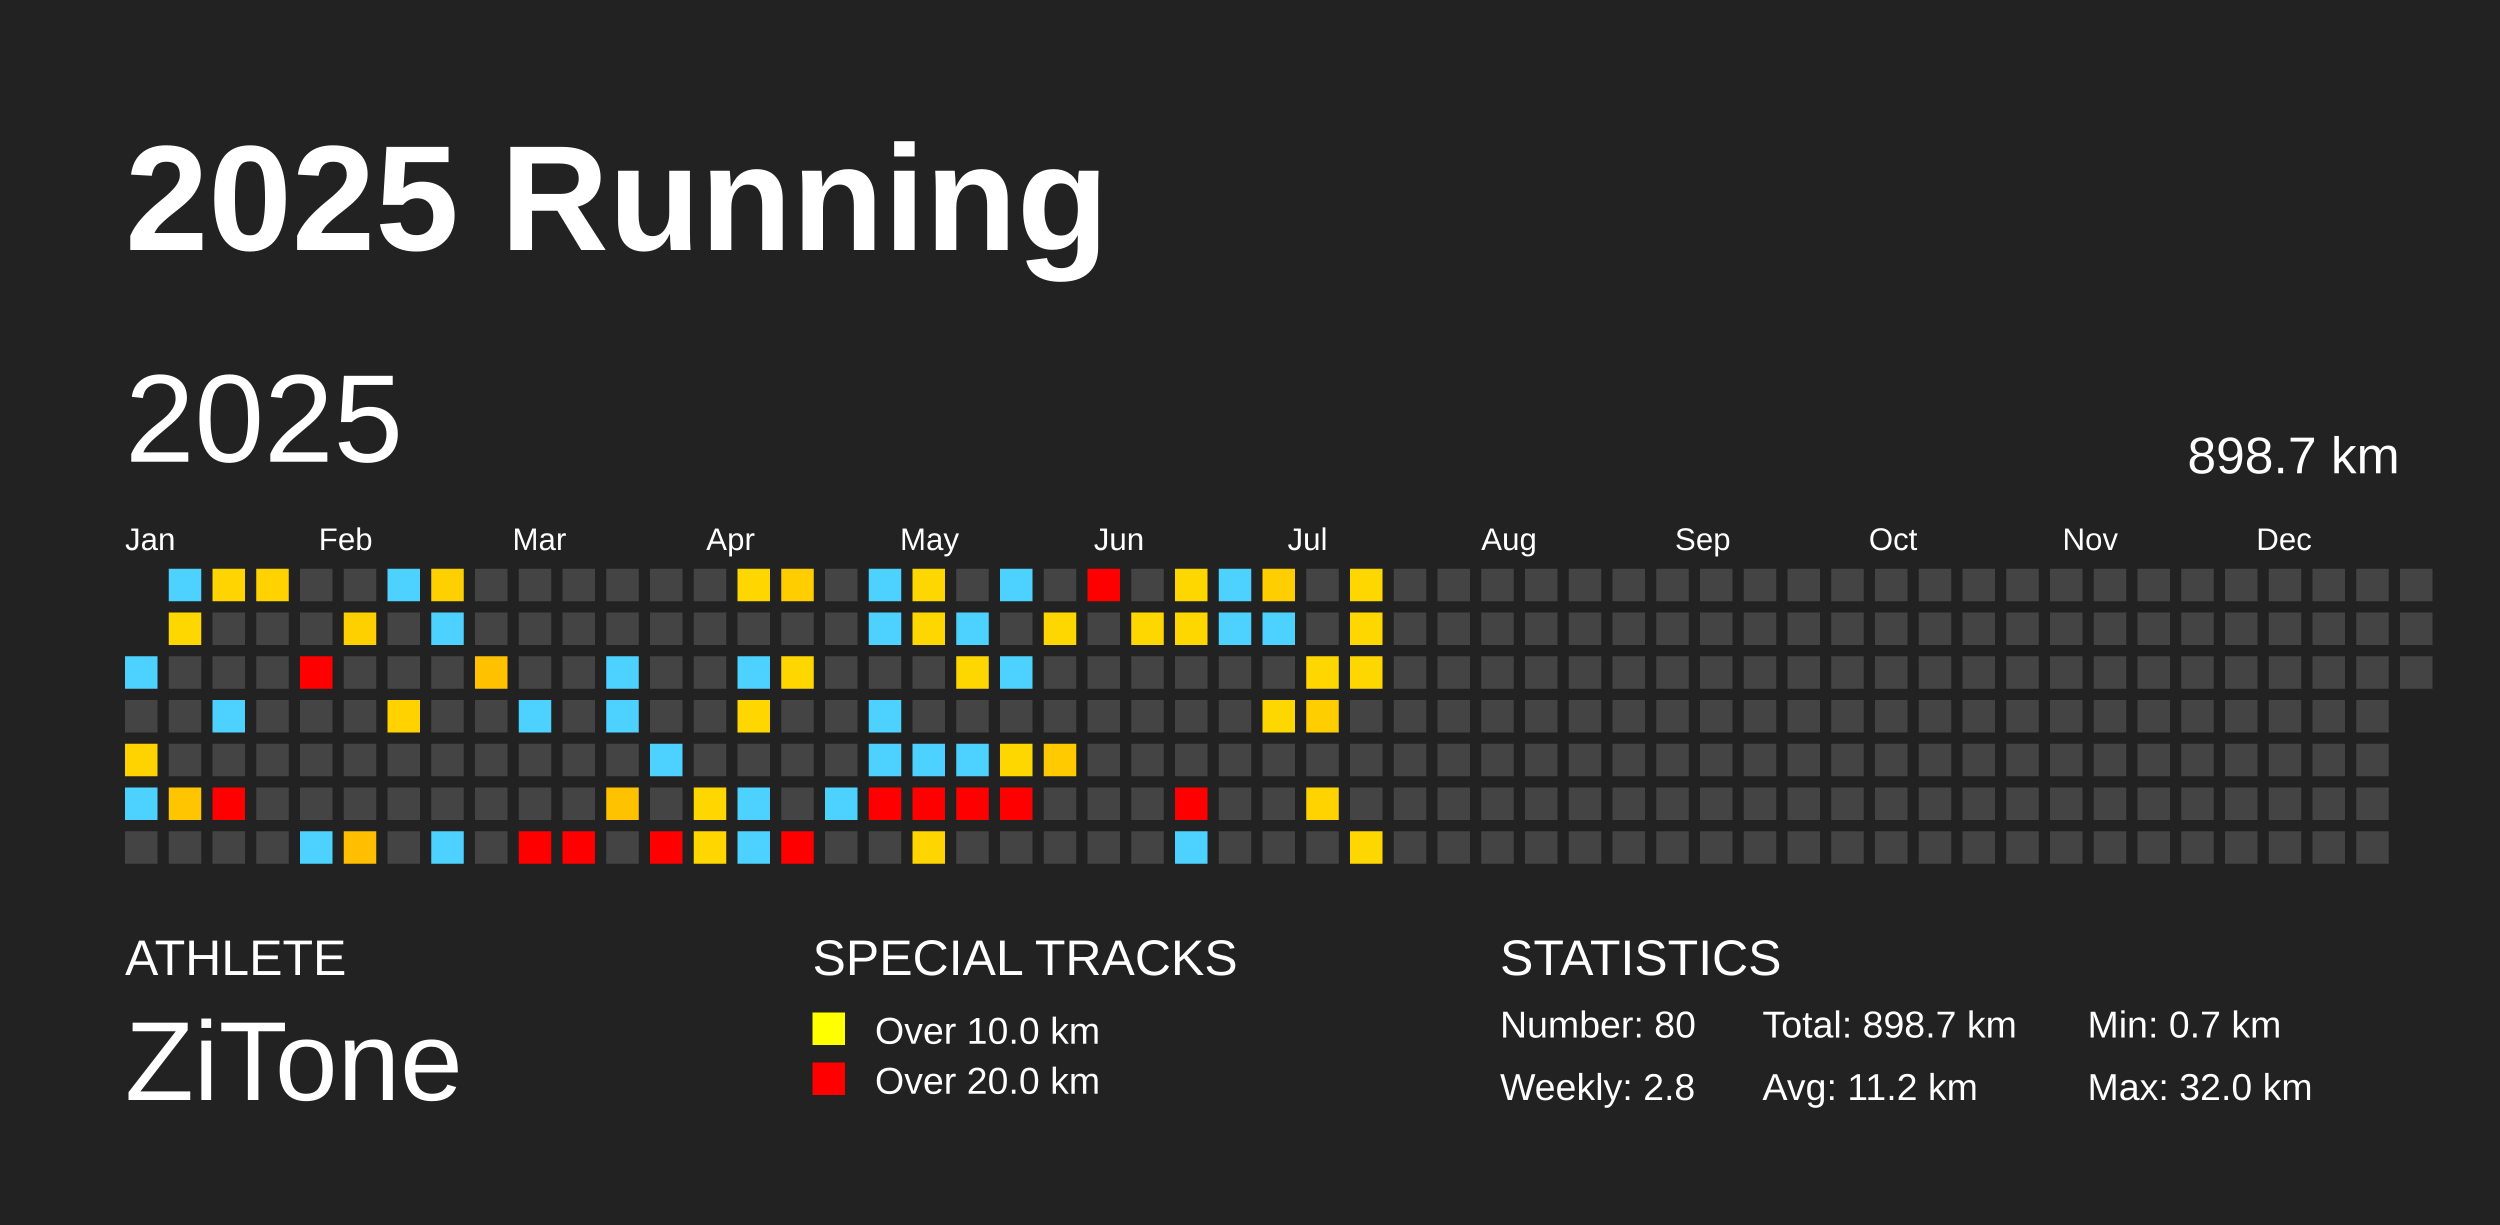
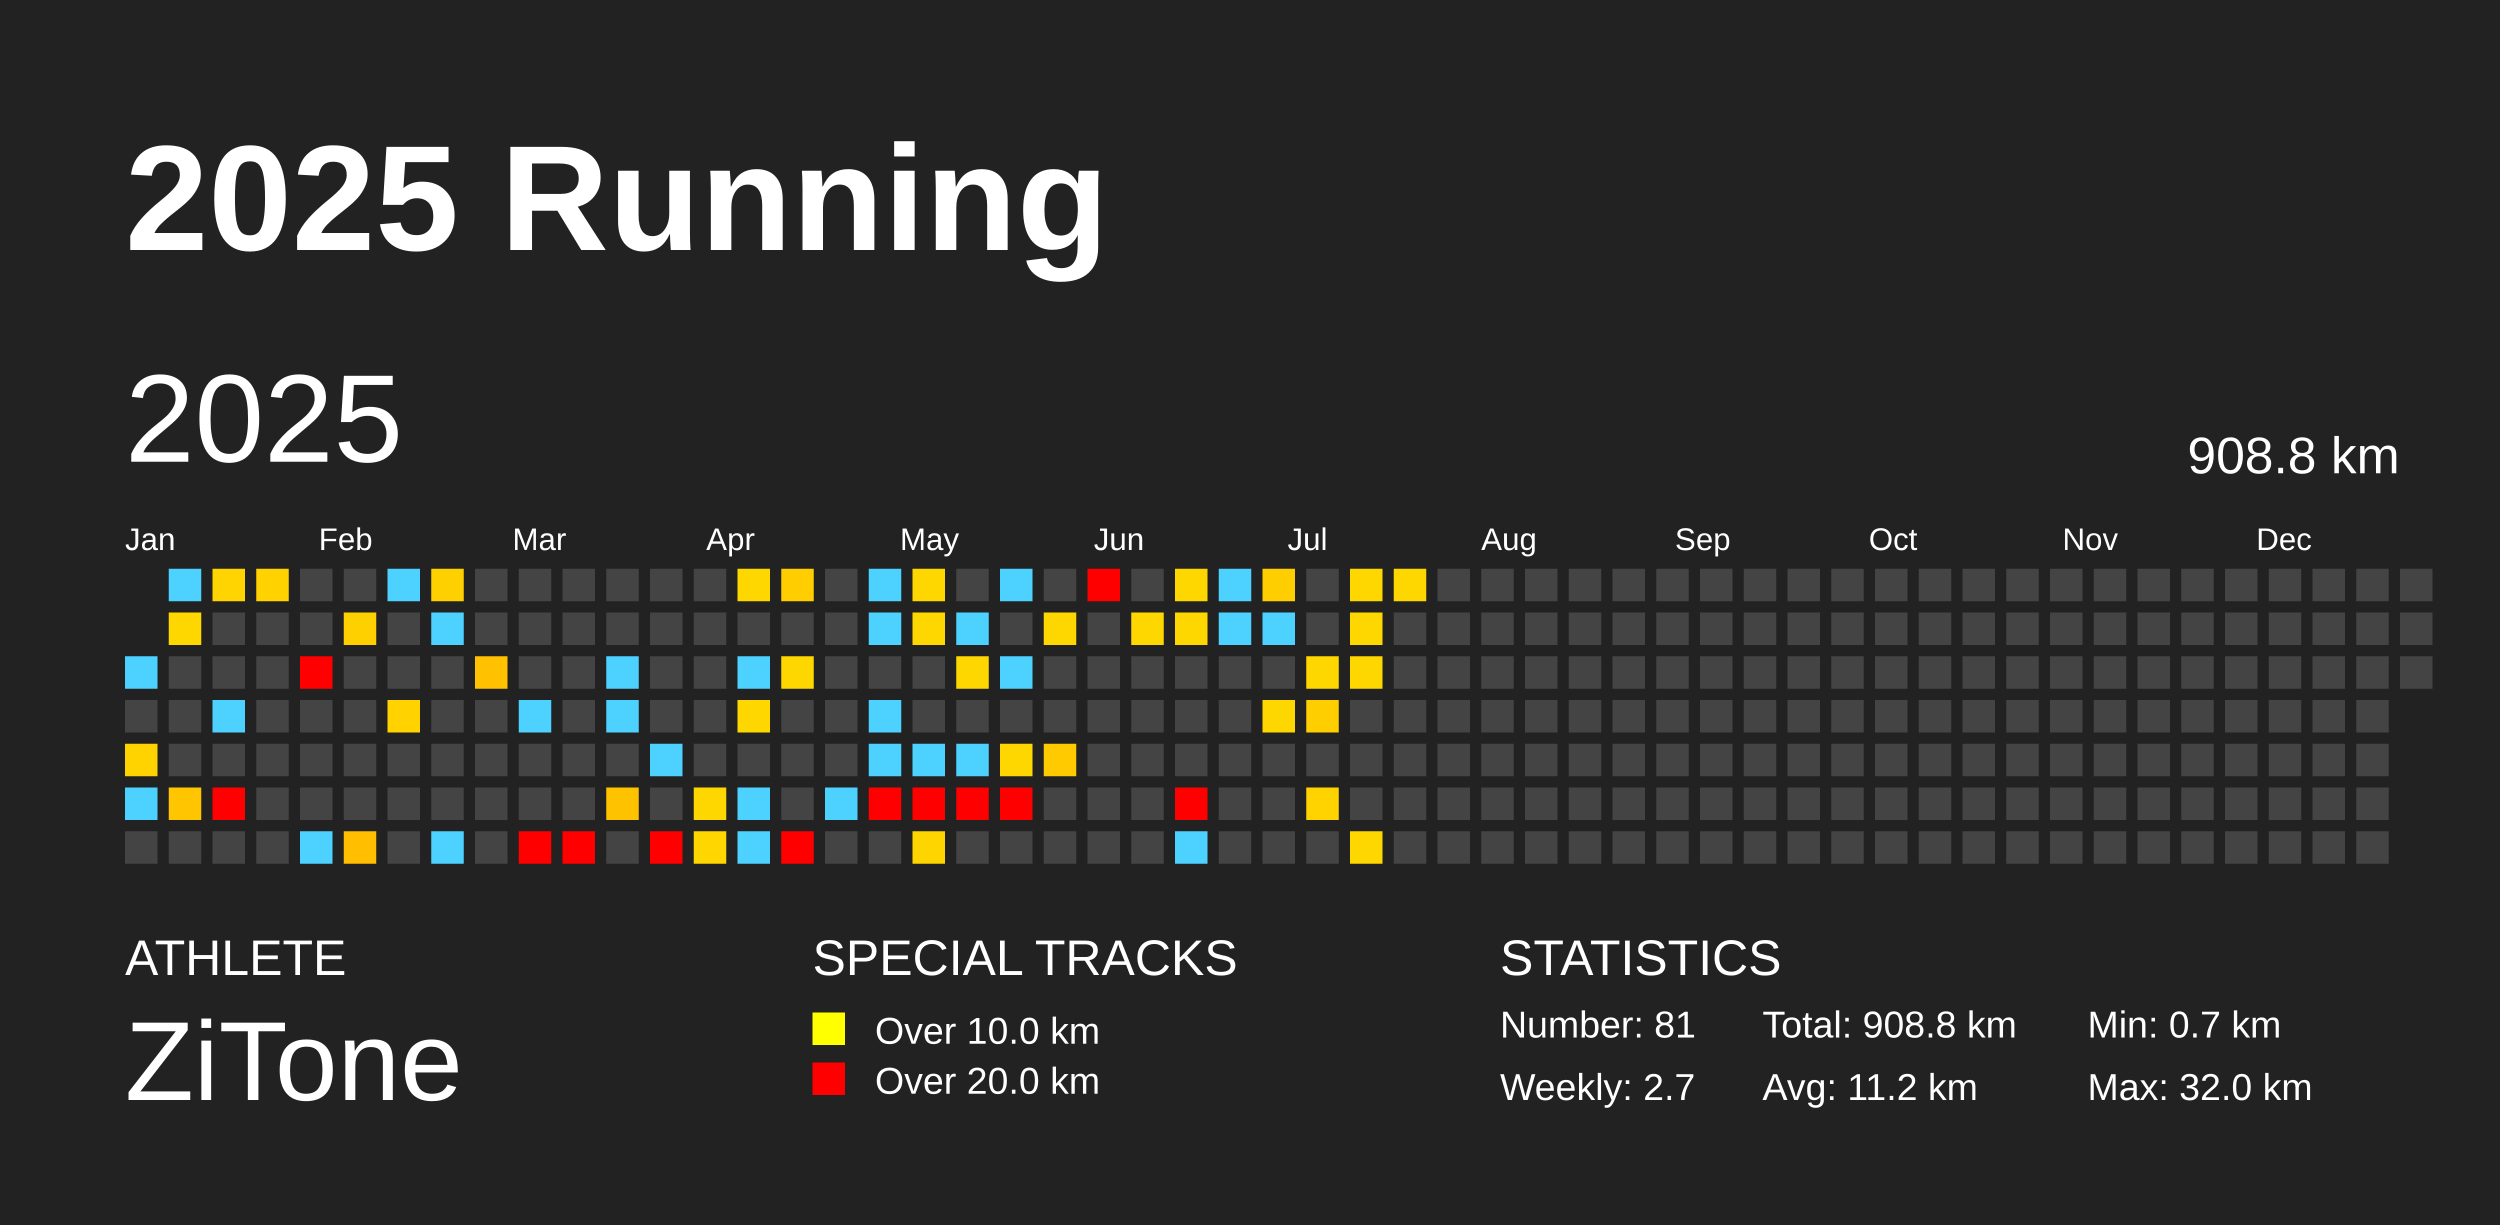
<svg xmlns="http://www.w3.org/2000/svg" baseProfile="full" height="98mm" version="1.1" viewBox="0,0,200,98" width="200mm">
  <defs />
  <rect fill="#222222" height="98" width="200" x="0" y="0" />
  <text fill="#FFFFFF" style="font-size:12px; font-family:Arial; font-weight:bold;" x="10" y="20">2025 Running</text>
  <text fill="#FFFFFF" style="font-size:4px; font-family:Arial" x="10" y="78">ATHLETE</text>
  <text fill="#FFFFFF" style="font-size:9px; font-family:Arial" x="10" y="88">ZiTone</text>
  <text fill="#FFFFFF" style="font-size:4px; font-family:Arial" x="65" y="78">SPECIAL TRACKS</text>
  <rect fill="yellow" height="2.6" width="2.6" x="65" y="81" />
  <text fill="#FFFFFF" style="font-size:3px; font-family:Arial" x="70" y="83.5">Over 10.0 km</text>
  <rect fill="red" height="2.6" width="2.6" x="65" y="85" />
  <text fill="#FFFFFF" style="font-size:3px; font-family:Arial" x="70" y="87.5">Over 20.0 km</text>
  <text fill="#FFFFFF" style="font-size:4px; font-family:Arial" x="120" y="78">STATISTICS</text>
-   <text fill="#FFFFFF" style="font-size:3px; font-family:Arial" x="120" y="83">Number: 80</text>
-   <text fill="#FFFFFF" style="font-size:3px; font-family:Arial" x="120" y="88">Weekly: 2.8</text>
-   <text fill="#FFFFFF" style="font-size:3px; font-family:Arial" x="141" y="83">Total: 898.7 km</text>
+   <text fill="#FFFFFF" style="font-size:3px; font-family:Arial" x="120" y="83">Number: 81</text>
+   <text fill="#FFFFFF" style="font-size:3px; font-family:Arial" x="120" y="88">Weekly: 2.7</text>
+   <text fill="#FFFFFF" style="font-size:3px; font-family:Arial" x="141" y="83">Total: 908.8 km</text>
  <text fill="#FFFFFF" style="font-size:3px; font-family:Arial" x="141" y="88">Avg: 11.2 km</text>
  <text fill="#FFFFFF" style="font-size:3px; font-family:Arial" x="167" y="83">Min: 0.7 km</text>
  <text fill="#FFFFFF" style="font-size:3px; font-family:Arial" x="167" y="88">Max: 32.0 km</text>
  <text dominant-baseline="hanging" fill="#FFFFFF" style="font-size:10.0px; font-family:Arial;" x="10" y="30">2025</text>
-   <text dominant-baseline="hanging" fill="#FFFFFF" style="font-size:4.125px; font-family:Arial;" x="175" y="35">898.7 km</text>
+   <text dominant-baseline="hanging" fill="#FFFFFF" style="font-size:4.125px; font-family:Arial;" x="175" y="35">908.8 km</text>
  <text fill="#FFFFFF" style="font-size:2.5px; font-family:Arial" x="10.0" y="44">Jan</text>
  <text fill="#FFFFFF" style="font-size:2.5px; font-family:Arial" x="25.5" y="44">Feb</text>
  <text fill="#FFFFFF" style="font-size:2.5px; font-family:Arial" x="41.0" y="44">Mar</text>
  <text fill="#FFFFFF" style="font-size:2.5px; font-family:Arial" x="56.5" y="44">Apr</text>
  <text fill="#FFFFFF" style="font-size:2.5px; font-family:Arial" x="72.0" y="44">May</text>
  <text fill="#FFFFFF" style="font-size:2.5px; font-family:Arial" x="87.5" y="44">Jun</text>
  <text fill="#FFFFFF" style="font-size:2.5px; font-family:Arial" x="103.0" y="44">Jul</text>
  <text fill="#FFFFFF" style="font-size:2.5px; font-family:Arial" x="118.5" y="44">Aug</text>
  <text fill="#FFFFFF" style="font-size:2.5px; font-family:Arial" x="134.0" y="44">Sep</text>
  <text fill="#FFFFFF" style="font-size:2.5px; font-family:Arial" x="149.5" y="44">Oct</text>
  <text fill="#FFFFFF" style="font-size:2.5px; font-family:Arial" x="165.0" y="44">Nov</text>
  <text fill="#FFFFFF" style="font-size:2.5px; font-family:Arial" x="180.5" y="44">Dec</text>
  <rect fill="#4dd2ff" height="2.6" width="2.6" x="10.0" y="52.5" />
  <rect fill="#444444" height="2.6" width="2.6" x="10.0" y="56.0" />
  <rect fill="#ffd300" height="2.6" width="2.6" x="10.0" y="59.5" />
  <rect fill="#4dd2ff" height="2.6" width="2.6" x="10.0" y="63.0" />
  <rect fill="#444444" height="2.6" width="2.6" x="10.0" y="66.5" />
  <rect fill="#4dd2ff" height="2.6" width="2.6" x="13.5" y="45.5" />
  <rect fill="#ffd700" height="2.6" width="2.6" x="13.5" y="49.0" />
  <rect fill="#444444" height="2.6" width="2.6" x="13.5" y="52.5" />
  <rect fill="#444444" height="2.6" width="2.6" x="13.5" y="56.0" />
  <rect fill="#444444" height="2.6" width="2.6" x="13.5" y="59.5" />
  <rect fill="#ffc500" height="2.6" width="2.6" x="13.5" y="63.0" />
  <rect fill="#444444" height="2.6" width="2.6" x="13.5" y="66.5" />
  <rect fill="#ffd400" height="2.6" width="2.6" x="17.0" y="45.5" />
  <rect fill="#444444" height="2.6" width="2.6" x="17.0" y="49.0" />
  <rect fill="#444444" height="2.6" width="2.6" x="17.0" y="52.5" />
  <rect fill="#4dd2ff" height="2.6" width="2.6" x="17.0" y="56.0" />
  <rect fill="#444444" height="2.6" width="2.6" x="17.0" y="59.5" />
  <rect fill="red" height="2.6" width="2.6" x="17.0" y="63.0" />
  <rect fill="#444444" height="2.6" width="2.6" x="17.0" y="66.5" />
  <rect fill="#ffd200" height="2.6" width="2.6" x="20.5" y="45.5" />
  <rect fill="#444444" height="2.6" width="2.6" x="20.5" y="49.0" />
  <rect fill="#444444" height="2.6" width="2.6" x="20.5" y="52.5" />
  <rect fill="#444444" height="2.6" width="2.6" x="20.5" y="56.0" />
  <rect fill="#444444" height="2.6" width="2.6" x="20.5" y="59.5" />
  <rect fill="#444444" height="2.6" width="2.6" x="20.5" y="63.0" />
  <rect fill="#444444" height="2.6" width="2.6" x="20.5" y="66.5" />
  <rect fill="#444444" height="2.6" width="2.6" x="24.0" y="45.5" />
  <rect fill="#444444" height="2.6" width="2.6" x="24.0" y="49.0" />
  <rect fill="red" height="2.6" width="2.6" x="24.0" y="52.5" />
  <rect fill="#444444" height="2.6" width="2.6" x="24.0" y="56.0" />
  <rect fill="#444444" height="2.6" width="2.6" x="24.0" y="59.5" />
  <rect fill="#444444" height="2.6" width="2.6" x="24.0" y="63.0" />
  <rect fill="#4dd2ff" height="2.6" width="2.6" x="24.0" y="66.5" />
  <rect fill="#444444" height="2.6" width="2.6" x="27.5" y="45.5" />
  <rect fill="#ffd000" height="2.6" width="2.6" x="27.5" y="49.0" />
  <rect fill="#444444" height="2.6" width="2.6" x="27.5" y="52.5" />
  <rect fill="#444444" height="2.6" width="2.6" x="27.5" y="56.0" />
  <rect fill="#444444" height="2.6" width="2.6" x="27.5" y="59.5" />
  <rect fill="#444444" height="2.6" width="2.6" x="27.5" y="63.0" />
  <rect fill="#ffbe00" height="2.6" width="2.6" x="27.5" y="66.5" />
  <rect fill="#4dd2ff" height="2.6" width="2.6" x="31.0" y="45.5" />
  <rect fill="#444444" height="2.6" width="2.6" x="31.0" y="49.0" />
  <rect fill="#444444" height="2.6" width="2.6" x="31.0" y="52.5" />
  <rect fill="#ffd200" height="2.6" width="2.6" x="31.0" y="56.0" />
  <rect fill="#444444" height="2.6" width="2.6" x="31.0" y="59.5" />
  <rect fill="#444444" height="2.6" width="2.6" x="31.0" y="63.0" />
  <rect fill="#444444" height="2.6" width="2.6" x="31.0" y="66.5" />
  <rect fill="#ffd000" height="2.6" width="2.6" x="34.5" y="45.5" />
  <rect fill="#4dd2ff" height="2.6" width="2.6" x="34.5" y="49.0" />
  <rect fill="#444444" height="2.6" width="2.6" x="34.5" y="52.5" />
  <rect fill="#444444" height="2.6" width="2.6" x="34.5" y="56.0" />
  <rect fill="#444444" height="2.6" width="2.6" x="34.5" y="59.5" />
  <rect fill="#444444" height="2.6" width="2.6" x="34.5" y="63.0" />
  <rect fill="#4dd2ff" height="2.6" width="2.6" x="34.5" y="66.5" />
  <rect fill="#444444" height="2.6" width="2.6" x="38.0" y="45.5" />
  <rect fill="#444444" height="2.6" width="2.6" x="38.0" y="49.0" />
  <rect fill="#ffc100" height="2.6" width="2.6" x="38.0" y="52.5" />
  <rect fill="#444444" height="2.6" width="2.6" x="38.0" y="56.0" />
  <rect fill="#444444" height="2.6" width="2.6" x="38.0" y="59.5" />
  <rect fill="#444444" height="2.6" width="2.6" x="38.0" y="63.0" />
  <rect fill="#444444" height="2.6" width="2.6" x="38.0" y="66.5" />
  <rect fill="#444444" height="2.6" width="2.6" x="41.5" y="45.5" />
  <rect fill="#444444" height="2.6" width="2.6" x="41.5" y="49.0" />
  <rect fill="#444444" height="2.6" width="2.6" x="41.5" y="52.5" />
  <rect fill="#4dd2ff" height="2.6" width="2.6" x="41.5" y="56.0" />
  <rect fill="#444444" height="2.6" width="2.6" x="41.5" y="59.5" />
  <rect fill="#444444" height="2.6" width="2.6" x="41.5" y="63.0" />
  <rect fill="red" height="2.6" width="2.6" x="41.5" y="66.5" />
  <rect fill="#444444" height="2.6" width="2.6" x="45.0" y="45.5" />
  <rect fill="#444444" height="2.6" width="2.6" x="45.0" y="49.0" />
  <rect fill="#444444" height="2.6" width="2.6" x="45.0" y="52.5" />
  <rect fill="#444444" height="2.6" width="2.6" x="45.0" y="56.0" />
  <rect fill="#444444" height="2.6" width="2.6" x="45.0" y="59.5" />
  <rect fill="#444444" height="2.6" width="2.6" x="45.0" y="63.0" />
  <rect fill="red" height="2.6" width="2.6" x="45.0" y="66.5" />
  <rect fill="#444444" height="2.6" width="2.6" x="48.5" y="45.5" />
  <rect fill="#444444" height="2.6" width="2.6" x="48.5" y="49.0" />
  <rect fill="#4dd2ff" height="2.6" width="2.6" x="48.5" y="52.5" />
  <rect fill="#4dd2ff" height="2.6" width="2.6" x="48.5" y="56.0" />
  <rect fill="#444444" height="2.6" width="2.6" x="48.5" y="59.5" />
  <rect fill="#ffc200" height="2.6" width="2.6" x="48.5" y="63.0" />
  <rect fill="#444444" height="2.6" width="2.6" x="48.5" y="66.5" />
  <rect fill="#444444" height="2.6" width="2.6" x="52.0" y="45.5" />
  <rect fill="#444444" height="2.6" width="2.6" x="52.0" y="49.0" />
  <rect fill="#444444" height="2.6" width="2.6" x="52.0" y="52.5" />
  <rect fill="#444444" height="2.6" width="2.6" x="52.0" y="56.0" />
  <rect fill="#4dd2ff" height="2.6" width="2.6" x="52.0" y="59.5" />
  <rect fill="#444444" height="2.6" width="2.6" x="52.0" y="63.0" />
  <rect fill="red" height="2.6" width="2.6" x="52.0" y="66.5" />
  <rect fill="#444444" height="2.6" width="2.6" x="55.5" y="45.5" />
  <rect fill="#444444" height="2.6" width="2.6" x="55.5" y="49.0" />
  <rect fill="#444444" height="2.6" width="2.6" x="55.5" y="52.5" />
  <rect fill="#444444" height="2.6" width="2.6" x="55.5" y="56.0" />
  <rect fill="#444444" height="2.6" width="2.6" x="55.5" y="59.5" />
  <rect fill="#ffd700" height="2.6" width="2.6" x="55.5" y="63.0" />
  <rect fill="#ffd600" height="2.6" width="2.6" x="55.5" y="66.5" />
  <rect fill="#ffd700" height="2.6" width="2.6" x="59.0" y="45.5" />
  <rect fill="#444444" height="2.6" width="2.6" x="59.0" y="49.0" />
  <rect fill="#4dd2ff" height="2.6" width="2.6" x="59.0" y="52.5" />
  <rect fill="#ffd700" height="2.6" width="2.6" x="59.0" y="56.0" />
  <rect fill="#444444" height="2.6" width="2.6" x="59.0" y="59.5" />
  <rect fill="#4dd2ff" height="2.6" width="2.6" x="59.0" y="63.0" />
  <rect fill="#4dd2ff" height="2.6" width="2.6" x="59.0" y="66.5" />
  <rect fill="#ffcd00" height="2.6" width="2.6" x="62.5" y="45.5" />
  <rect fill="#444444" height="2.6" width="2.6" x="62.5" y="49.0" />
  <rect fill="#ffd700" height="2.6" width="2.6" x="62.5" y="52.5" />
  <rect fill="#444444" height="2.6" width="2.6" x="62.5" y="56.0" />
  <rect fill="#444444" height="2.6" width="2.6" x="62.5" y="59.5" />
  <rect fill="#444444" height="2.6" width="2.6" x="62.5" y="63.0" />
  <rect fill="red" height="2.6" width="2.6" x="62.5" y="66.5" />
  <rect fill="#444444" height="2.6" width="2.6" x="66.0" y="45.5" />
  <rect fill="#444444" height="2.6" width="2.6" x="66.0" y="49.0" />
  <rect fill="#444444" height="2.6" width="2.6" x="66.0" y="52.5" />
  <rect fill="#444444" height="2.6" width="2.6" x="66.0" y="56.0" />
  <rect fill="#444444" height="2.6" width="2.6" x="66.0" y="59.5" />
  <rect fill="#4dd2ff" height="2.6" width="2.6" x="66.0" y="63.0" />
  <rect fill="#444444" height="2.6" width="2.6" x="66.0" y="66.5" />
  <rect fill="#4dd2ff" height="2.6" width="2.6" x="69.5" y="45.5" />
  <rect fill="#4dd2ff" height="2.6" width="2.6" x="69.5" y="49.0" />
  <rect fill="#444444" height="2.6" width="2.6" x="69.5" y="52.5" />
  <rect fill="#4dd2ff" height="2.6" width="2.6" x="69.5" y="56.0" />
  <rect fill="#4dd2ff" height="2.6" width="2.6" x="69.5" y="59.5" />
  <rect fill="red" height="2.6" width="2.6" x="69.5" y="63.0" />
  <rect fill="#444444" height="2.6" width="2.6" x="69.5" y="66.5" />
  <rect fill="#ffd700" height="2.6" width="2.6" x="73.0" y="45.5" />
  <rect fill="#ffd700" height="2.6" width="2.6" x="73.0" y="49.0" />
  <rect fill="#444444" height="2.6" width="2.6" x="73.0" y="52.5" />
  <rect fill="#444444" height="2.6" width="2.6" x="73.0" y="56.0" />
  <rect fill="#4dd2ff" height="2.6" width="2.6" x="73.0" y="59.5" />
  <rect fill="red" height="2.6" width="2.6" x="73.0" y="63.0" />
  <rect fill="#ffd500" height="2.6" width="2.6" x="73.0" y="66.5" />
  <rect fill="#444444" height="2.6" width="2.6" x="76.5" y="45.5" />
  <rect fill="#4dd2ff" height="2.6" width="2.6" x="76.5" y="49.0" />
  <rect fill="#ffd700" height="2.6" width="2.6" x="76.5" y="52.5" />
  <rect fill="#444444" height="2.6" width="2.6" x="76.5" y="56.0" />
  <rect fill="#4dd2ff" height="2.6" width="2.6" x="76.5" y="59.5" />
  <rect fill="red" height="2.6" width="2.6" x="76.5" y="63.0" />
  <rect fill="#444444" height="2.6" width="2.6" x="76.5" y="66.5" />
  <rect fill="#4dd2ff" height="2.6" width="2.6" x="80.0" y="45.5" />
  <rect fill="#444444" height="2.6" width="2.6" x="80.0" y="49.0" />
  <rect fill="#4dd2ff" height="2.6" width="2.6" x="80.0" y="52.5" />
  <rect fill="#444444" height="2.6" width="2.6" x="80.0" y="56.0" />
  <rect fill="#ffd700" height="2.6" width="2.6" x="80.0" y="59.5" />
  <rect fill="red" height="2.6" width="2.6" x="80.0" y="63.0" />
  <rect fill="#444444" height="2.6" width="2.6" x="80.0" y="66.5" />
  <rect fill="#444444" height="2.6" width="2.6" x="83.5" y="45.5" />
  <rect fill="#ffd700" height="2.6" width="2.6" x="83.5" y="49.0" />
  <rect fill="#444444" height="2.6" width="2.6" x="83.5" y="52.5" />
  <rect fill="#444444" height="2.6" width="2.6" x="83.5" y="56.0" />
  <rect fill="#ffcb00" height="2.6" width="2.6" x="83.5" y="59.5" />
  <rect fill="#444444" height="2.6" width="2.6" x="83.5" y="63.0" />
  <rect fill="#444444" height="2.6" width="2.6" x="83.5" y="66.5" />
  <rect fill="red" height="2.6" width="2.6" x="87.0" y="45.5" />
  <rect fill="#444444" height="2.6" width="2.6" x="87.0" y="49.0" />
  <rect fill="#444444" height="2.6" width="2.6" x="87.0" y="52.5" />
  <rect fill="#444444" height="2.6" width="2.6" x="87.0" y="56.0" />
  <rect fill="#444444" height="2.6" width="2.6" x="87.0" y="59.5" />
  <rect fill="#444444" height="2.6" width="2.6" x="87.0" y="63.0" />
  <rect fill="#444444" height="2.6" width="2.6" x="87.0" y="66.5" />
  <rect fill="#444444" height="2.6" width="2.6" x="90.5" y="45.5" />
  <rect fill="#ffd700" height="2.6" width="2.6" x="90.5" y="49.0" />
  <rect fill="#444444" height="2.6" width="2.6" x="90.5" y="52.5" />
  <rect fill="#444444" height="2.6" width="2.6" x="90.5" y="56.0" />
  <rect fill="#444444" height="2.6" width="2.6" x="90.5" y="59.5" />
  <rect fill="#444444" height="2.6" width="2.6" x="90.5" y="63.0" />
  <rect fill="#444444" height="2.6" width="2.6" x="90.5" y="66.5" />
  <rect fill="#ffd700" height="2.6" width="2.6" x="94.0" y="45.5" />
  <rect fill="#ffd700" height="2.6" width="2.6" x="94.0" y="49.0" />
  <rect fill="#444444" height="2.6" width="2.6" x="94.0" y="52.5" />
  <rect fill="#444444" height="2.6" width="2.6" x="94.0" y="56.0" />
  <rect fill="#444444" height="2.6" width="2.6" x="94.0" y="59.5" />
  <rect fill="red" height="2.6" width="2.6" x="94.0" y="63.0" />
  <rect fill="#4dd2ff" height="2.6" width="2.6" x="94.0" y="66.5" />
  <rect fill="#4dd2ff" height="2.6" width="2.6" x="97.5" y="45.5" />
  <rect fill="#4dd2ff" height="2.6" width="2.6" x="97.5" y="49.0" />
  <rect fill="#444444" height="2.6" width="2.6" x="97.5" y="52.5" />
  <rect fill="#444444" height="2.6" width="2.6" x="97.5" y="56.0" />
  <rect fill="#444444" height="2.6" width="2.6" x="97.5" y="59.5" />
  <rect fill="#444444" height="2.6" width="2.6" x="97.5" y="63.0" />
  <rect fill="#444444" height="2.6" width="2.6" x="97.5" y="66.5" />
  <rect fill="#ffce00" height="2.6" width="2.6" x="101.0" y="45.5" />
  <rect fill="#4dd2ff" height="2.6" width="2.6" x="101.0" y="49.0" />
  <rect fill="#444444" height="2.6" width="2.6" x="101.0" y="52.5" />
  <rect fill="#ffd700" height="2.6" width="2.6" x="101.0" y="56.0" />
  <rect fill="#444444" height="2.6" width="2.6" x="101.0" y="59.5" />
  <rect fill="#444444" height="2.6" width="2.6" x="101.0" y="63.0" />
  <rect fill="#444444" height="2.6" width="2.6" x="101.0" y="66.5" />
  <rect fill="#444444" height="2.6" width="2.6" x="104.5" y="45.5" />
  <rect fill="#444444" height="2.6" width="2.6" x="104.5" y="49.0" />
  <rect fill="#ffd700" height="2.6" width="2.6" x="104.5" y="52.5" />
  <rect fill="#ffce00" height="2.6" width="2.6" x="104.5" y="56.0" />
  <rect fill="#444444" height="2.6" width="2.6" x="104.5" y="59.5" />
  <rect fill="#ffd300" height="2.6" width="2.6" x="104.5" y="63.0" />
  <rect fill="#444444" height="2.6" width="2.6" x="104.5" y="66.5" />
  <rect fill="#ffd700" height="2.6" width="2.6" x="108.0" y="45.5" />
  <rect fill="#ffd700" height="2.6" width="2.6" x="108.0" y="49.0" />
  <rect fill="#ffd700" height="2.6" width="2.6" x="108.0" y="52.5" />
  <rect fill="#444444" height="2.6" width="2.6" x="108.0" y="56.0" />
  <rect fill="#444444" height="2.6" width="2.6" x="108.0" y="59.5" />
  <rect fill="#444444" height="2.6" width="2.6" x="108.0" y="63.0" />
  <rect fill="#ffd700" height="2.6" width="2.6" x="108.0" y="66.5" />
-   <rect fill="#444444" height="2.6" width="2.6" x="111.5" y="45.5" />
+   <rect fill="#ffd700" height="2.6" width="2.6" x="111.5" y="45.5" />
  <rect fill="#444444" height="2.6" width="2.6" x="111.5" y="49.0" />
  <rect fill="#444444" height="2.6" width="2.6" x="111.5" y="52.5" />
  <rect fill="#444444" height="2.6" width="2.6" x="111.5" y="56.0" />
  <rect fill="#444444" height="2.6" width="2.6" x="111.5" y="59.5" />
  <rect fill="#444444" height="2.6" width="2.6" x="111.5" y="63.0" />
  <rect fill="#444444" height="2.6" width="2.6" x="111.5" y="66.5" />
  <rect fill="#444444" height="2.6" width="2.6" x="115.0" y="45.5" />
  <rect fill="#444444" height="2.6" width="2.6" x="115.0" y="49.0" />
  <rect fill="#444444" height="2.6" width="2.6" x="115.0" y="52.5" />
  <rect fill="#444444" height="2.6" width="2.6" x="115.0" y="56.0" />
  <rect fill="#444444" height="2.6" width="2.6" x="115.0" y="59.5" />
  <rect fill="#444444" height="2.6" width="2.6" x="115.0" y="63.0" />
  <rect fill="#444444" height="2.6" width="2.6" x="115.0" y="66.5" />
  <rect fill="#444444" height="2.6" width="2.6" x="118.5" y="45.5" />
  <rect fill="#444444" height="2.6" width="2.6" x="118.5" y="49.0" />
  <rect fill="#444444" height="2.6" width="2.6" x="118.5" y="52.5" />
  <rect fill="#444444" height="2.6" width="2.6" x="118.5" y="56.0" />
  <rect fill="#444444" height="2.6" width="2.6" x="118.5" y="59.5" />
  <rect fill="#444444" height="2.6" width="2.6" x="118.5" y="63.0" />
  <rect fill="#444444" height="2.6" width="2.6" x="118.5" y="66.5" />
  <rect fill="#444444" height="2.6" width="2.6" x="122.0" y="45.5" />
  <rect fill="#444444" height="2.6" width="2.6" x="122.0" y="49.0" />
  <rect fill="#444444" height="2.6" width="2.6" x="122.0" y="52.5" />
  <rect fill="#444444" height="2.6" width="2.6" x="122.0" y="56.0" />
  <rect fill="#444444" height="2.6" width="2.6" x="122.0" y="59.5" />
  <rect fill="#444444" height="2.6" width="2.6" x="122.0" y="63.0" />
  <rect fill="#444444" height="2.6" width="2.6" x="122.0" y="66.5" />
  <rect fill="#444444" height="2.6" width="2.6" x="125.5" y="45.5" />
  <rect fill="#444444" height="2.6" width="2.6" x="125.5" y="49.0" />
  <rect fill="#444444" height="2.6" width="2.6" x="125.5" y="52.5" />
  <rect fill="#444444" height="2.6" width="2.6" x="125.5" y="56.0" />
  <rect fill="#444444" height="2.6" width="2.6" x="125.5" y="59.5" />
  <rect fill="#444444" height="2.6" width="2.6" x="125.5" y="63.0" />
  <rect fill="#444444" height="2.6" width="2.6" x="125.5" y="66.5" />
  <rect fill="#444444" height="2.6" width="2.6" x="129.0" y="45.5" />
  <rect fill="#444444" height="2.6" width="2.6" x="129.0" y="49.0" />
  <rect fill="#444444" height="2.6" width="2.6" x="129.0" y="52.5" />
  <rect fill="#444444" height="2.6" width="2.6" x="129.0" y="56.0" />
  <rect fill="#444444" height="2.6" width="2.6" x="129.0" y="59.5" />
  <rect fill="#444444" height="2.6" width="2.6" x="129.0" y="63.0" />
  <rect fill="#444444" height="2.6" width="2.6" x="129.0" y="66.5" />
  <rect fill="#444444" height="2.6" width="2.6" x="132.5" y="45.5" />
  <rect fill="#444444" height="2.6" width="2.6" x="132.5" y="49.0" />
  <rect fill="#444444" height="2.6" width="2.6" x="132.5" y="52.5" />
  <rect fill="#444444" height="2.6" width="2.6" x="132.5" y="56.0" />
  <rect fill="#444444" height="2.6" width="2.6" x="132.5" y="59.5" />
  <rect fill="#444444" height="2.6" width="2.6" x="132.5" y="63.0" />
  <rect fill="#444444" height="2.6" width="2.6" x="132.5" y="66.5" />
  <rect fill="#444444" height="2.6" width="2.6" x="136.0" y="45.5" />
  <rect fill="#444444" height="2.6" width="2.6" x="136.0" y="49.0" />
  <rect fill="#444444" height="2.6" width="2.6" x="136.0" y="52.5" />
  <rect fill="#444444" height="2.6" width="2.6" x="136.0" y="56.0" />
  <rect fill="#444444" height="2.6" width="2.6" x="136.0" y="59.5" />
  <rect fill="#444444" height="2.6" width="2.6" x="136.0" y="63.0" />
  <rect fill="#444444" height="2.6" width="2.6" x="136.0" y="66.5" />
  <rect fill="#444444" height="2.6" width="2.6" x="139.5" y="45.5" />
  <rect fill="#444444" height="2.6" width="2.6" x="139.5" y="49.0" />
  <rect fill="#444444" height="2.6" width="2.6" x="139.5" y="52.5" />
  <rect fill="#444444" height="2.6" width="2.6" x="139.5" y="56.0" />
  <rect fill="#444444" height="2.6" width="2.6" x="139.5" y="59.5" />
  <rect fill="#444444" height="2.6" width="2.6" x="139.5" y="63.0" />
  <rect fill="#444444" height="2.6" width="2.6" x="139.5" y="66.5" />
  <rect fill="#444444" height="2.6" width="2.6" x="143.0" y="45.5" />
  <rect fill="#444444" height="2.6" width="2.6" x="143.0" y="49.0" />
  <rect fill="#444444" height="2.6" width="2.6" x="143.0" y="52.5" />
  <rect fill="#444444" height="2.6" width="2.6" x="143.0" y="56.0" />
  <rect fill="#444444" height="2.6" width="2.6" x="143.0" y="59.5" />
  <rect fill="#444444" height="2.6" width="2.6" x="143.0" y="63.0" />
  <rect fill="#444444" height="2.6" width="2.6" x="143.0" y="66.5" />
  <rect fill="#444444" height="2.6" width="2.6" x="146.5" y="45.5" />
  <rect fill="#444444" height="2.6" width="2.6" x="146.5" y="49.0" />
  <rect fill="#444444" height="2.6" width="2.6" x="146.5" y="52.5" />
  <rect fill="#444444" height="2.6" width="2.6" x="146.5" y="56.0" />
  <rect fill="#444444" height="2.6" width="2.6" x="146.5" y="59.5" />
  <rect fill="#444444" height="2.6" width="2.6" x="146.5" y="63.0" />
  <rect fill="#444444" height="2.6" width="2.6" x="146.5" y="66.5" />
  <rect fill="#444444" height="2.6" width="2.6" x="150.0" y="45.5" />
  <rect fill="#444444" height="2.6" width="2.6" x="150.0" y="49.0" />
  <rect fill="#444444" height="2.6" width="2.6" x="150.0" y="52.5" />
  <rect fill="#444444" height="2.6" width="2.6" x="150.0" y="56.0" />
  <rect fill="#444444" height="2.6" width="2.6" x="150.0" y="59.5" />
  <rect fill="#444444" height="2.6" width="2.6" x="150.0" y="63.0" />
  <rect fill="#444444" height="2.6" width="2.6" x="150.0" y="66.5" />
  <rect fill="#444444" height="2.6" width="2.6" x="153.5" y="45.5" />
  <rect fill="#444444" height="2.6" width="2.6" x="153.5" y="49.0" />
  <rect fill="#444444" height="2.6" width="2.6" x="153.5" y="52.5" />
  <rect fill="#444444" height="2.6" width="2.6" x="153.5" y="56.0" />
  <rect fill="#444444" height="2.6" width="2.6" x="153.5" y="59.5" />
  <rect fill="#444444" height="2.6" width="2.6" x="153.5" y="63.0" />
  <rect fill="#444444" height="2.6" width="2.6" x="153.5" y="66.5" />
  <rect fill="#444444" height="2.6" width="2.6" x="157.0" y="45.5" />
  <rect fill="#444444" height="2.6" width="2.6" x="157.0" y="49.0" />
  <rect fill="#444444" height="2.6" width="2.6" x="157.0" y="52.5" />
  <rect fill="#444444" height="2.6" width="2.6" x="157.0" y="56.0" />
  <rect fill="#444444" height="2.6" width="2.6" x="157.0" y="59.5" />
  <rect fill="#444444" height="2.6" width="2.6" x="157.0" y="63.0" />
  <rect fill="#444444" height="2.6" width="2.6" x="157.0" y="66.5" />
  <rect fill="#444444" height="2.6" width="2.6" x="160.5" y="45.5" />
  <rect fill="#444444" height="2.6" width="2.6" x="160.5" y="49.0" />
  <rect fill="#444444" height="2.6" width="2.6" x="160.5" y="52.5" />
  <rect fill="#444444" height="2.6" width="2.6" x="160.5" y="56.0" />
  <rect fill="#444444" height="2.6" width="2.6" x="160.5" y="59.5" />
  <rect fill="#444444" height="2.6" width="2.6" x="160.5" y="63.0" />
  <rect fill="#444444" height="2.6" width="2.6" x="160.5" y="66.5" />
  <rect fill="#444444" height="2.6" width="2.6" x="164.0" y="45.5" />
  <rect fill="#444444" height="2.6" width="2.6" x="164.0" y="49.0" />
  <rect fill="#444444" height="2.6" width="2.6" x="164.0" y="52.5" />
  <rect fill="#444444" height="2.6" width="2.6" x="164.0" y="56.0" />
  <rect fill="#444444" height="2.6" width="2.6" x="164.0" y="59.5" />
  <rect fill="#444444" height="2.6" width="2.6" x="164.0" y="63.0" />
  <rect fill="#444444" height="2.6" width="2.6" x="164.0" y="66.5" />
  <rect fill="#444444" height="2.6" width="2.6" x="167.5" y="45.5" />
  <rect fill="#444444" height="2.6" width="2.6" x="167.5" y="49.0" />
  <rect fill="#444444" height="2.6" width="2.6" x="167.5" y="52.5" />
  <rect fill="#444444" height="2.6" width="2.6" x="167.5" y="56.0" />
  <rect fill="#444444" height="2.6" width="2.6" x="167.5" y="59.5" />
  <rect fill="#444444" height="2.6" width="2.6" x="167.5" y="63.0" />
  <rect fill="#444444" height="2.6" width="2.6" x="167.5" y="66.5" />
  <rect fill="#444444" height="2.6" width="2.6" x="171.0" y="45.5" />
  <rect fill="#444444" height="2.6" width="2.6" x="171.0" y="49.0" />
  <rect fill="#444444" height="2.6" width="2.6" x="171.0" y="52.5" />
  <rect fill="#444444" height="2.6" width="2.6" x="171.0" y="56.0" />
  <rect fill="#444444" height="2.6" width="2.6" x="171.0" y="59.5" />
  <rect fill="#444444" height="2.6" width="2.6" x="171.0" y="63.0" />
  <rect fill="#444444" height="2.6" width="2.6" x="171.0" y="66.5" />
  <rect fill="#444444" height="2.6" width="2.6" x="174.5" y="45.5" />
  <rect fill="#444444" height="2.6" width="2.6" x="174.5" y="49.0" />
  <rect fill="#444444" height="2.6" width="2.6" x="174.5" y="52.5" />
  <rect fill="#444444" height="2.6" width="2.6" x="174.5" y="56.0" />
  <rect fill="#444444" height="2.6" width="2.6" x="174.5" y="59.5" />
  <rect fill="#444444" height="2.6" width="2.6" x="174.5" y="63.0" />
  <rect fill="#444444" height="2.6" width="2.6" x="174.5" y="66.5" />
  <rect fill="#444444" height="2.6" width="2.6" x="178.0" y="45.5" />
  <rect fill="#444444" height="2.6" width="2.6" x="178.0" y="49.0" />
  <rect fill="#444444" height="2.6" width="2.6" x="178.0" y="52.5" />
  <rect fill="#444444" height="2.6" width="2.6" x="178.0" y="56.0" />
  <rect fill="#444444" height="2.6" width="2.6" x="178.0" y="59.5" />
  <rect fill="#444444" height="2.6" width="2.6" x="178.0" y="63.0" />
  <rect fill="#444444" height="2.6" width="2.6" x="178.0" y="66.5" />
  <rect fill="#444444" height="2.6" width="2.6" x="181.5" y="45.5" />
  <rect fill="#444444" height="2.6" width="2.6" x="181.5" y="49.0" />
  <rect fill="#444444" height="2.6" width="2.6" x="181.5" y="52.5" />
  <rect fill="#444444" height="2.6" width="2.6" x="181.5" y="56.0" />
  <rect fill="#444444" height="2.6" width="2.6" x="181.5" y="59.5" />
  <rect fill="#444444" height="2.6" width="2.6" x="181.5" y="63.0" />
  <rect fill="#444444" height="2.6" width="2.6" x="181.5" y="66.5" />
  <rect fill="#444444" height="2.6" width="2.6" x="185.0" y="45.5" />
  <rect fill="#444444" height="2.6" width="2.6" x="185.0" y="49.0" />
  <rect fill="#444444" height="2.6" width="2.6" x="185.0" y="52.5" />
  <rect fill="#444444" height="2.6" width="2.6" x="185.0" y="56.0" />
  <rect fill="#444444" height="2.6" width="2.6" x="185.0" y="59.5" />
  <rect fill="#444444" height="2.6" width="2.6" x="185.0" y="63.0" />
  <rect fill="#444444" height="2.6" width="2.6" x="185.0" y="66.5" />
  <rect fill="#444444" height="2.6" width="2.6" x="188.5" y="45.5" />
  <rect fill="#444444" height="2.6" width="2.6" x="188.5" y="49.0" />
  <rect fill="#444444" height="2.6" width="2.6" x="188.5" y="52.5" />
  <rect fill="#444444" height="2.6" width="2.6" x="188.5" y="56.0" />
  <rect fill="#444444" height="2.6" width="2.6" x="188.5" y="59.5" />
  <rect fill="#444444" height="2.6" width="2.6" x="188.5" y="63.0" />
  <rect fill="#444444" height="2.6" width="2.6" x="188.5" y="66.5" />
  <rect fill="#444444" height="2.6" width="2.6" x="192.0" y="45.5" />
  <rect fill="#444444" height="2.6" width="2.6" x="192.0" y="49.0" />
  <rect fill="#444444" height="2.6" width="2.6" x="192.0" y="52.5" />
</svg>
